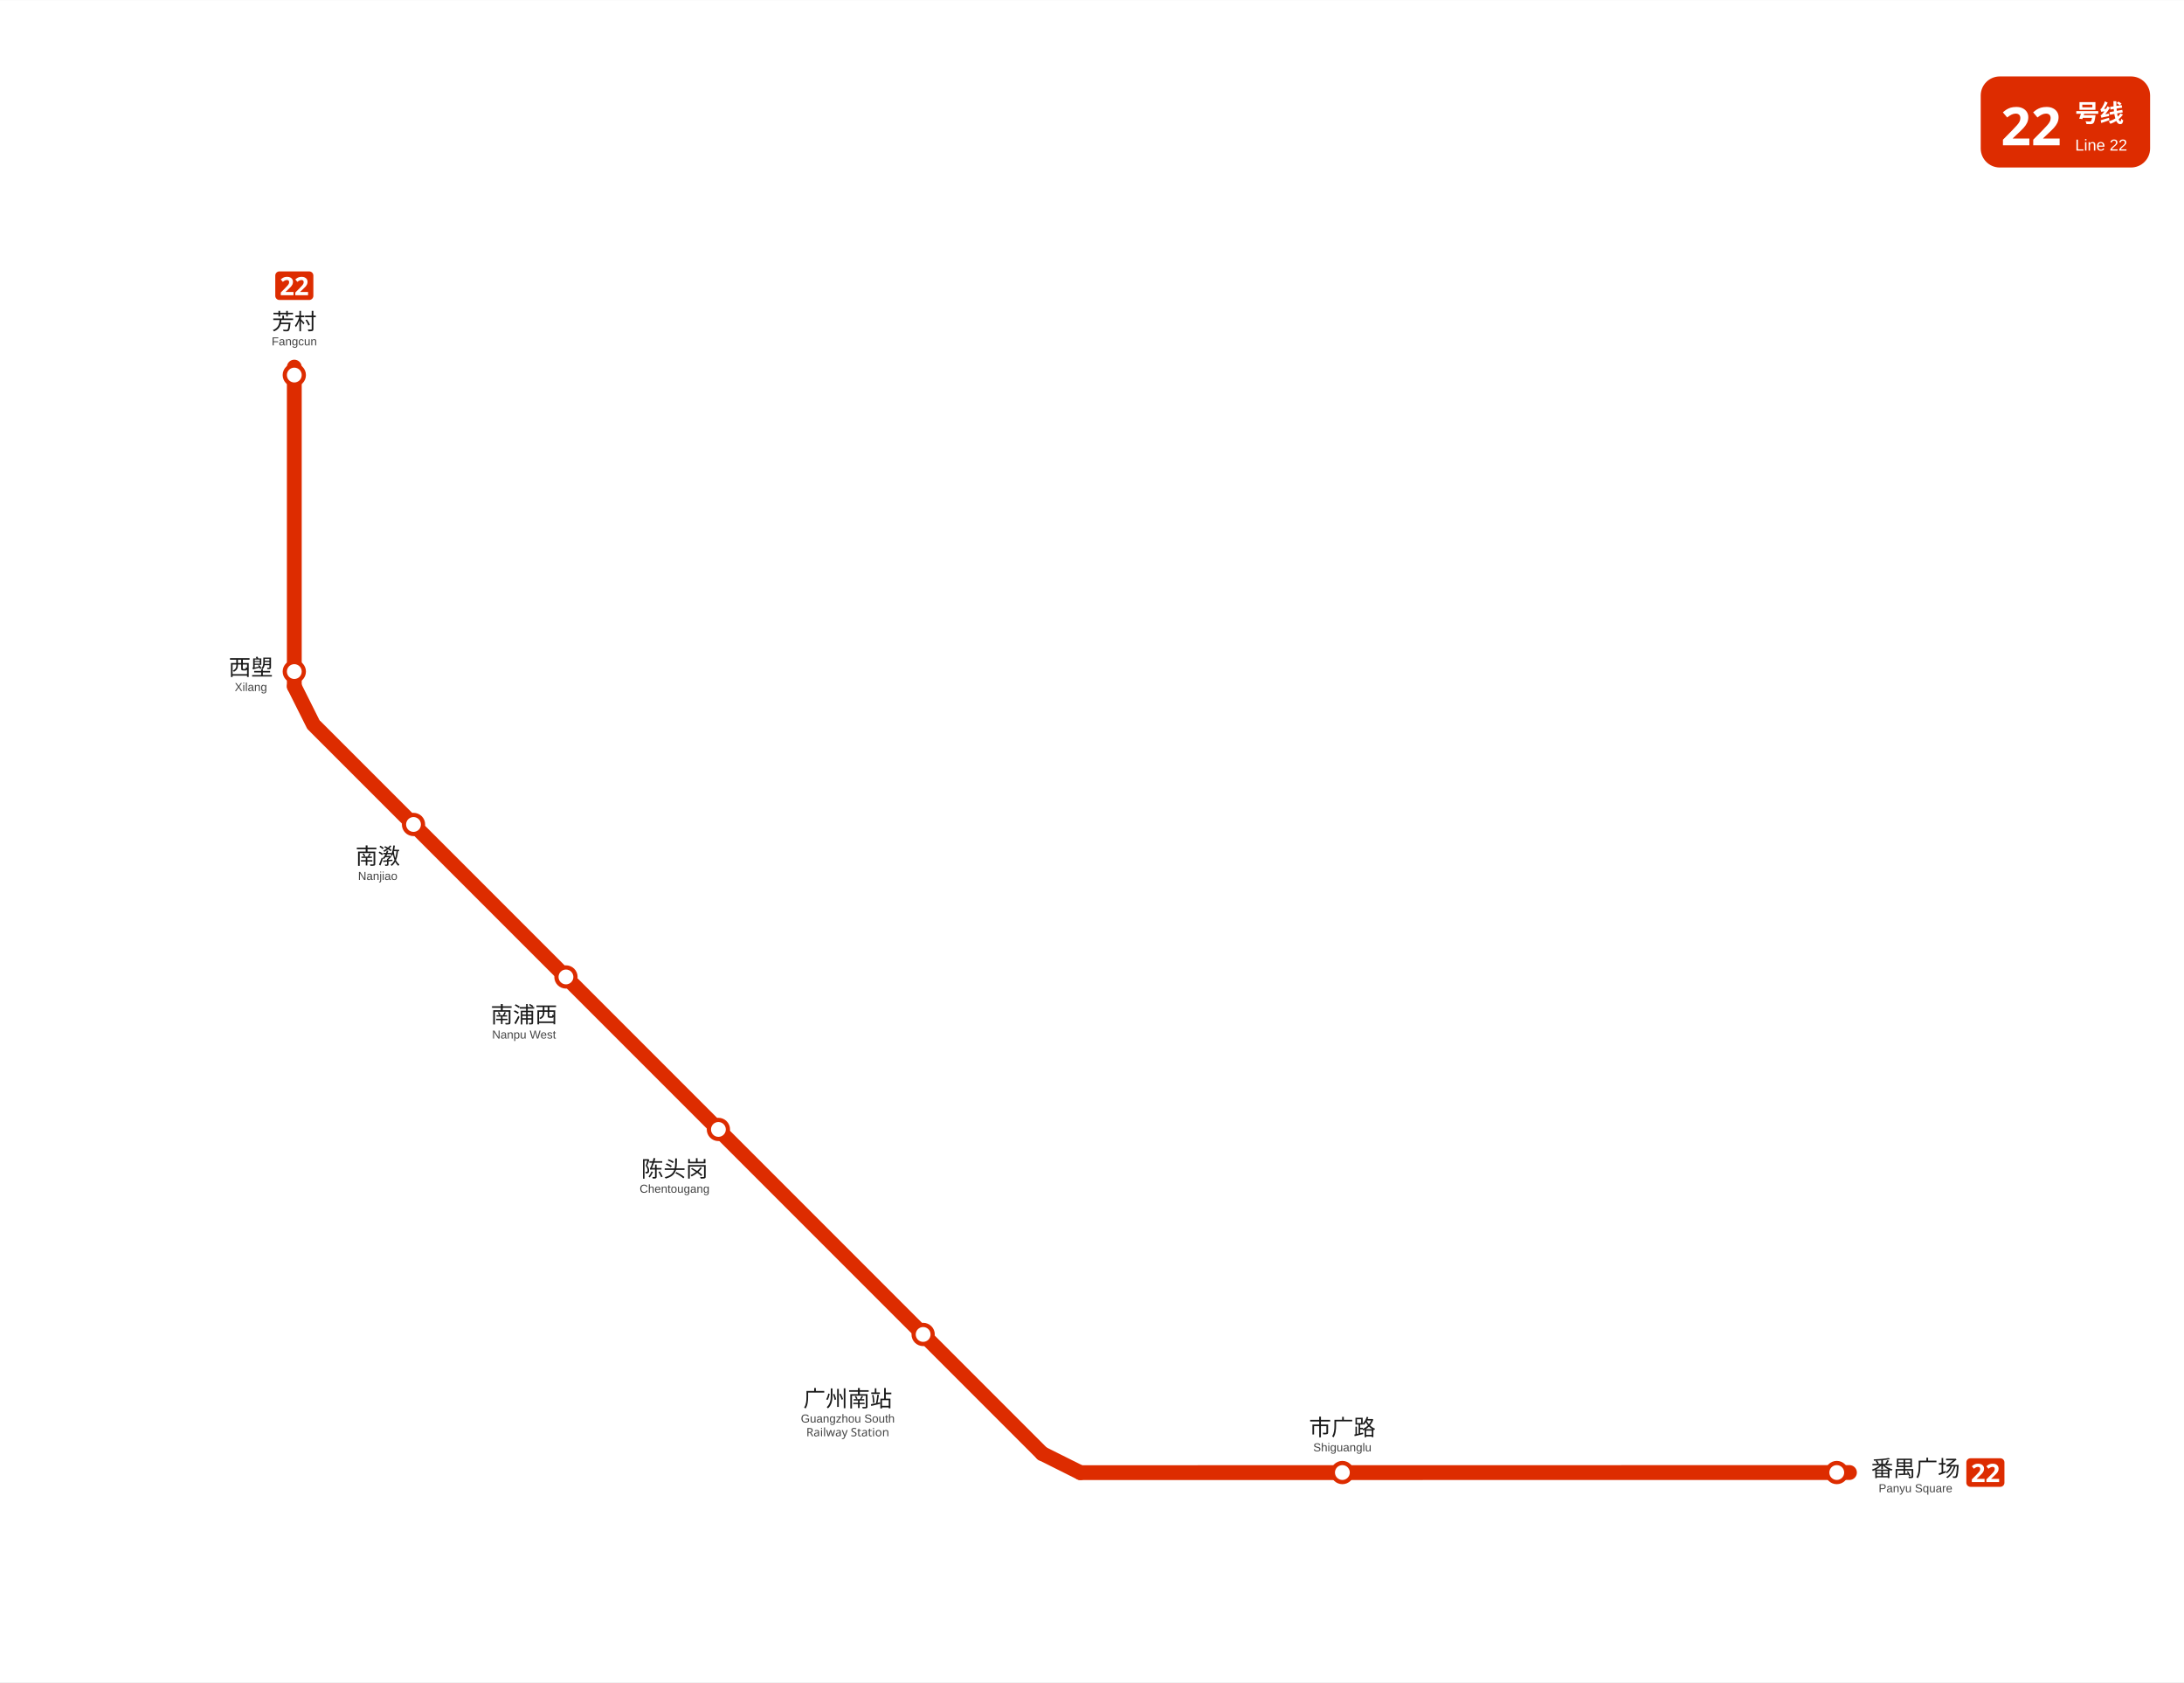
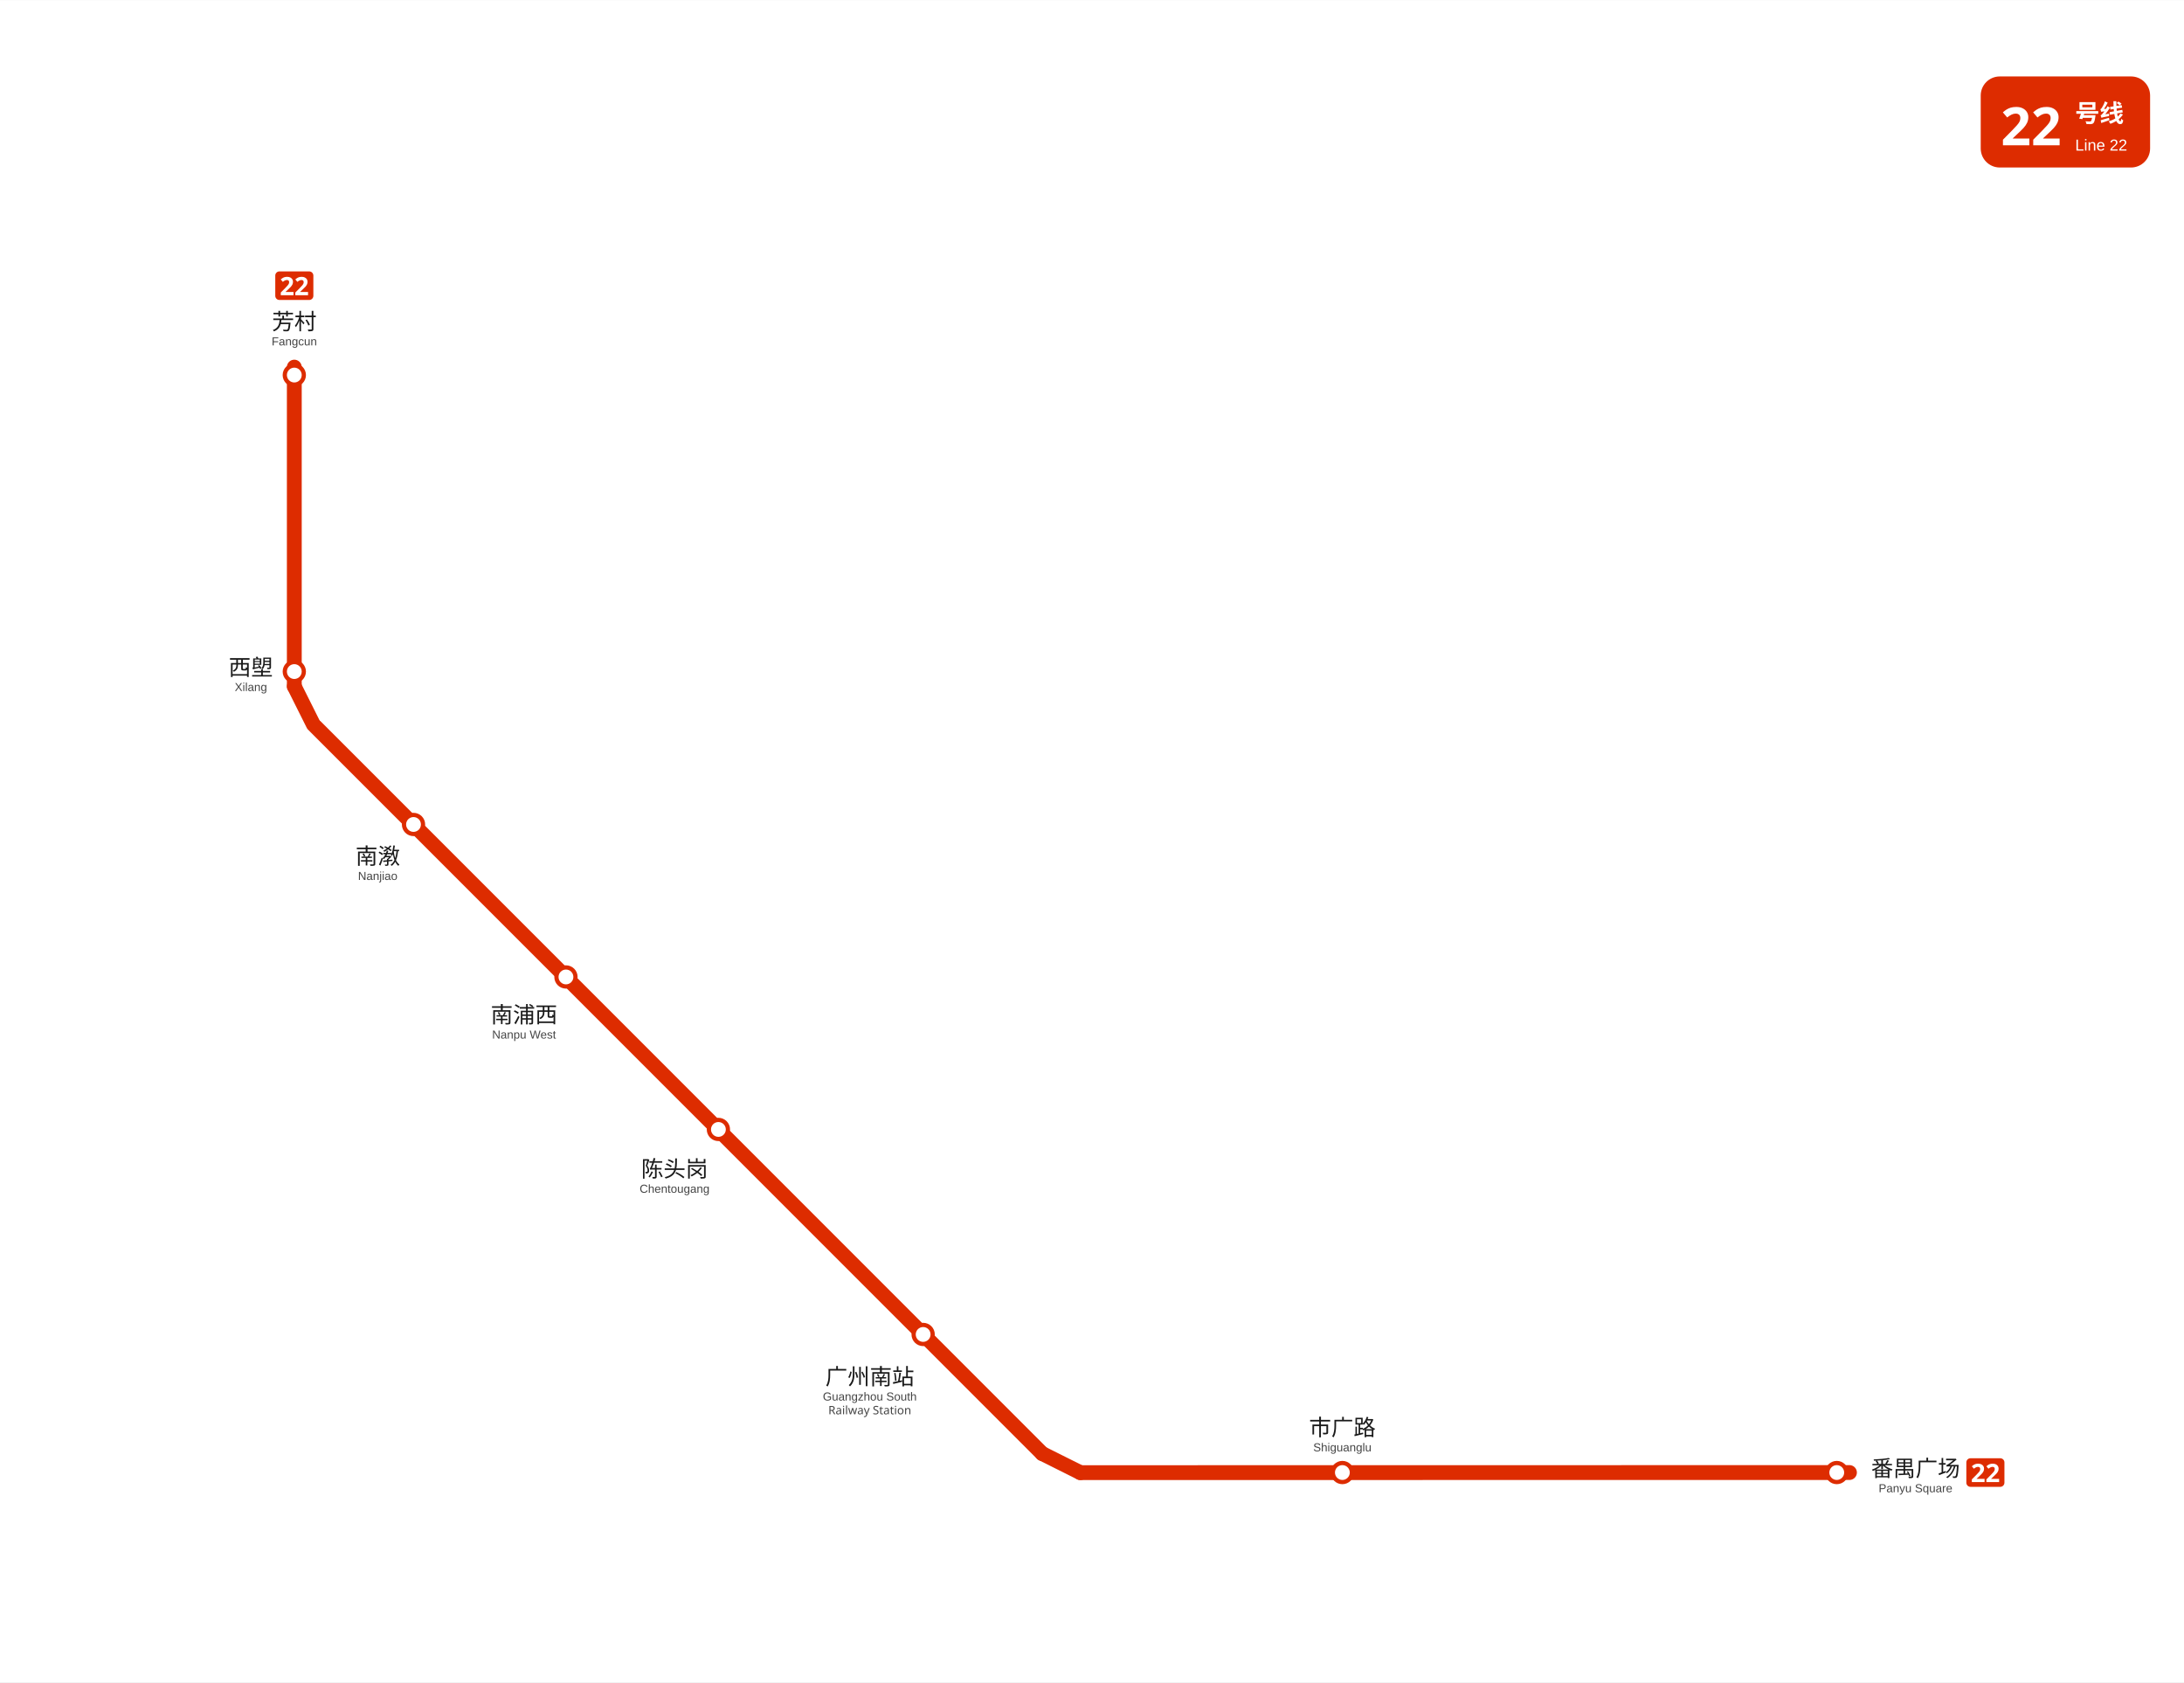
<svg xmlns="http://www.w3.org/2000/svg" viewBox="963.5 963.0 1031.5 794.2" data-pins="南浦西,南漖,市广路,广州南站,番禺广场,芳村,西塱,陈头岗" width="1031" height="794">
  <rect x="963.5" y="963.0" width="1031.495" height="794.2" fill="#ffffff" />
  <g id="走廊">
    <line x1="1837.00" y1="1658.20" x2="1473.75" y2="1658.25" style="fill:none;stroke:#DD2C00;stroke-width:7;stroke-linecap:round" />
    <line x1="1303.88" y1="1497.38" x2="1455.75" y2="1649.25" style="fill:none;stroke:#DD2C00;stroke-width:7;stroke-linecap:round" />
    <line x1="1102.50" y1="1136.25" x2="1102.50" y2="1287.00" style="fill:none;stroke:#DD2C00;stroke-width:7;stroke-linecap:round" />
    <line x1="1112.62" y1="1306.12" x2="1303.88" y2="1497.38" style="fill:none;stroke:#DD2C00;stroke-width:7;stroke-linecap:round" />
    <line x1="1473.75" y1="1658.25" x2="1455.75" y2="1649.25" style="fill:none;stroke:#DD2C00;stroke-width:7;stroke-linecap:round" />
    <line x1="1102.50" y1="1287.00" x2="1111.50" y2="1305.00" style="fill:none;stroke:#DD2C00;stroke-width:7;stroke-linecap:round" />
  </g>
  <g id="站圆">
    <circle cx="1831.0" cy="1658.2" r="4.5" data-nm="番禺广场" style="fill:#FFFFFF;stroke:#DD2C00;stroke-width:2" />
    <circle cx="1597.5" cy="1658.2" r="4.5" data-nm="市广路" style="fill:#FFFFFF;stroke:#DD2C00;stroke-width:2" />
    <circle cx="1399.5" cy="1593.0" r="4.5" data-nm="广州南站" style="fill:#FFFFFF;stroke:#DD2C00;stroke-width:2" />
    <circle cx="1302.8" cy="1496.2" r="4.5" data-nm="陈头岗" style="fill:#FFFFFF;stroke:#DD2C00;stroke-width:2" />
    <circle cx="1230.8" cy="1424.2" r="4.5" data-nm="南浦西" style="fill:#FFFFFF;stroke:#DD2C00;stroke-width:2" />
    <circle cx="1158.8" cy="1352.2" r="4.5" data-nm="南漖" style="fill:#FFFFFF;stroke:#DD2C00;stroke-width:2" />
    <circle cx="1102.5" cy="1280.0" r="4.5" data-nm="西塱" style="fill:#FFFFFF;stroke:#DD2C00;stroke-width:2" />
    <circle cx="1102.5" cy="1140.0" r="4.5" data-nm="芳村" style="fill:#FFFFFF;stroke:#DD2C00;stroke-width:2" />
  </g>
  <g id="线路徽标">
    <g data-badge="header" transform="translate(1898.99 999)" data-ink="#FFFFFF" data-box="1899.0,999.0,1979.0,1042.0" data-chip="1899.0,999.0,1979.0,1042.0">
      <rect x="0" y="0" width="80.0" height="43.0" rx="9.0" fill="#DD2C00" />
      <text x="9.5" y="32.5" font-family="'Microsoft YaHei', sans-serif" font-size="25" font-weight="bold" fill="#FFFFFF">22</text>
      <text x="44.6" y="21.5" font-family="'Microsoft YaHei', sans-serif" font-size="11.5" font-weight="600" fill="#FFFFFF">号线</text>
      <text x="44.6" y="35.0" font-family="Arial, sans-serif" font-size="7.5" fill="#FFFFFF">Line 22</text>
    </g>
    <g data-badge="chip" transform="translate(1892.2 1651.46)" data-box="1892.2,1651.5,1910.2,1664.9">
      <path d="M16.04 13.49h-14.09c-1.07 0 -1.95 -0.88 -1.95 -1.95v-9.59c0 -1.07 0.88 -1.95 1.95 -1.95h14.09c1.07 0 1.95 0.88 1.95 1.95v9.59C17.99 12.61 17.11 13.49 16.04 13.49z" fill="#DD2C00" />
      <path d="M8.59 11.24h-5.99v-1.26l2.15 -2.17c0.43 -0.45 0.78 -0.82 1.04 -1.12c0.26 -0.3 0.46 -0.57 0.58 -0.82s0.18 -0.51 0.18 -0.79c0 -0.34 -0.09 -0.6 -0.28 -0.77s-0.44 -0.25 -0.76 -0.25c-0.33 0 -0.65 0.08 -0.96 0.23c-0.31 0.15 -0.64 0.37 -0.98 0.65l-0.98 -1.16c0.24 -0.21 0.5 -0.41 0.78 -0.59c0.28 -0.19 0.6 -0.34 0.97 -0.46c0.36 -0.12 0.8 -0.17 1.31 -0.17c0.56 0 1.04 0.1 1.45 0.31s0.72 0.48 0.94 0.83c0.22 0.35 0.33 0.74 0.33 1.18c0 0.47 -0.09 0.9 -0.28 1.3c-0.19 0.39 -0.46 0.78 -0.82 1.16s-0.79 0.81 -1.29 1.27l-1.1 1.03v0.08h3.73V11.24z" fill="#FFFFFF" />
      <path d="M15.46 11.24h-5.99v-1.26l2.15 -2.17c0.43 -0.45 0.78 -0.82 1.04 -1.12c0.26 -0.3 0.46 -0.57 0.58 -0.82s0.18 -0.51 0.18 -0.79c0 -0.34 -0.09 -0.6 -0.28 -0.77s-0.44 -0.25 -0.76 -0.25c-0.33 0 -0.65 0.08 -0.96 0.23c-0.31 0.15 -0.64 0.37 -0.98 0.65l-0.98 -1.16c0.24 -0.21 0.5 -0.41 0.78 -0.59c0.28 -0.19 0.6 -0.34 0.97 -0.46c0.36 -0.12 0.8 -0.17 1.31 -0.17c0.56 0 1.04 0.1 1.45 0.31s0.72 0.48 0.94 0.83c0.22 0.35 0.33 0.74 0.33 1.18c0 0.47 -0.09 0.9 -0.28 1.3c-0.19 0.39 -0.46 0.78 -0.82 1.16s-0.79 0.81 -1.29 1.27l-1.1 1.03v0.08h3.73V11.24z" fill="#FFFFFF" />
    </g>
    <g data-badge="chip" transform="translate(1093.51 1091.06)" data-box="1093.5,1091.1,1111.5,1104.6">
      <path d="M16.04 13.49h-14.09c-1.07 0 -1.95 -0.88 -1.95 -1.95v-9.59c0 -1.07 0.88 -1.95 1.95 -1.95h14.09c1.07 0 1.95 0.88 1.95 1.95v9.59C17.99 12.61 17.11 13.49 16.04 13.49z" fill="#DD2C00" />
      <path d="M8.59 11.24h-5.99v-1.26l2.15 -2.17c0.43 -0.45 0.78 -0.82 1.04 -1.12c0.26 -0.3 0.46 -0.57 0.58 -0.82s0.18 -0.51 0.18 -0.79c0 -0.34 -0.09 -0.6 -0.28 -0.77s-0.44 -0.25 -0.76 -0.25c-0.33 0 -0.65 0.08 -0.96 0.23c-0.31 0.15 -0.64 0.37 -0.98 0.65l-0.98 -1.16c0.24 -0.21 0.5 -0.41 0.78 -0.59c0.28 -0.19 0.6 -0.34 0.97 -0.46c0.36 -0.12 0.8 -0.17 1.31 -0.17c0.56 0 1.04 0.1 1.45 0.31s0.72 0.48 0.94 0.83c0.22 0.35 0.33 0.74 0.33 1.18c0 0.47 -0.09 0.9 -0.28 1.3c-0.19 0.39 -0.46 0.78 -0.82 1.16s-0.79 0.81 -1.29 1.27l-1.1 1.03v0.08h3.73V11.24z" fill="#FFFFFF" />
      <path d="M15.46 11.24h-5.99v-1.26l2.15 -2.17c0.43 -0.45 0.78 -0.82 1.04 -1.12c0.26 -0.3 0.46 -0.57 0.58 -0.82s0.18 -0.51 0.18 -0.79c0 -0.34 -0.09 -0.6 -0.28 -0.77s-0.44 -0.25 -0.76 -0.25c-0.33 0 -0.65 0.08 -0.96 0.23c-0.31 0.15 -0.64 0.37 -0.98 0.65l-0.98 -1.16c0.24 -0.21 0.5 -0.41 0.78 -0.59c0.28 -0.19 0.6 -0.34 0.97 -0.46c0.36 -0.12 0.8 -0.17 1.31 -0.17c0.56 0 1.04 0.1 1.45 0.31s0.72 0.48 0.94 0.83c0.22 0.35 0.33 0.74 0.33 1.18c0 0.47 -0.09 0.9 -0.28 1.3c-0.19 0.39 -0.46 0.78 -0.82 1.16s-0.79 0.81 -1.29 1.27l-1.1 1.03v0.08h3.73V11.24z" fill="#FFFFFF" />
    </g>
  </g>
  <g id="站名标注" font-family="'Microsoft YaHei', 'PingFang SC', sans-serif">
    <text x="1868.2" y="1660.0" text-anchor="middle" font-size="10.5" font-weight="500" fill="#1a1a1a">番禺广场</text>
    <text x="1868.2" y="1667.5" text-anchor="middle" font-size="5.5" font-family="Arial, sans-serif" fill="#444444">Panyu Square</text>
    <text x="1597.5" y="1640.7" text-anchor="middle" font-size="10.5" font-weight="500" fill="#1a1a1a">市广路</text>
    <text x="1597.5" y="1648.2" text-anchor="middle" font-size="5.5" font-family="Arial, sans-serif" fill="#444444">Shiguanglu</text>
-     <text x="1363.9" y="1627.1" text-anchor="middle" font-size="10.5" font-weight="500" fill="#1a1a1a">广州南站</text>
-     <text x="1363.9" y="1634.6" text-anchor="middle" font-size="5.5" font-family="Arial, sans-serif" fill="#444444">Guangzhou South</text>
-     <text x="1363.9" y="1641.1" text-anchor="middle" font-size="5.5" fill="#444444">Railway Station</text>
+     <text x="1374.3" y="1616.7" text-anchor="middle" font-size="10.5" font-weight="500" fill="#1a1a1a">广州南站</text>
+     <text x="1374.3" y="1624.2" text-anchor="middle" font-size="5.5" font-family="Arial, sans-serif" fill="#444444">Guangzhou South</text>
+     <text x="1374.3" y="1630.7" text-anchor="middle" font-size="5.5" fill="#444444">Railway Station</text>
    <text x="1282.1" y="1518.6" text-anchor="middle" font-size="10.5" font-weight="500" fill="#1a1a1a">陈头岗</text>
    <text x="1282.1" y="1526.1" text-anchor="middle" font-size="5.5" font-family="Arial, sans-serif" fill="#444444">Chentougang</text>
    <text x="1211.0" y="1445.8" text-anchor="middle" font-size="10.5" font-weight="500" fill="#1a1a1a">南浦西</text>
    <text x="1211.0" y="1453.3" text-anchor="middle" font-size="5.5" font-family="Arial, sans-serif" fill="#444444">Nanpu West</text>
    <text x="1141.9" y="1370.9" text-anchor="middle" font-size="10.5" font-weight="500" fill="#1a1a1a">南漖</text>
    <text x="1141.9" y="1378.4" text-anchor="middle" font-size="5.5" font-family="Arial, sans-serif" fill="#444444">Nanjiao</text>
    <text x="1082.0" y="1281.8" text-anchor="middle" font-size="10.5" font-weight="500" fill="#1a1a1a">西塱</text>
    <text x="1082.0" y="1289.2" text-anchor="middle" font-size="5.5" font-family="Arial, sans-serif" fill="#444444">Xilang</text>
    <text x="1102.5" y="1118.5" text-anchor="middle" font-size="10.5" font-weight="500" fill="#1a1a1a">芳村</text>
    <text x="1102.5" y="1126.0" text-anchor="middle" font-size="5.5" font-family="Arial, sans-serif" fill="#444444">Fangcun</text>
  </g>
</svg>
